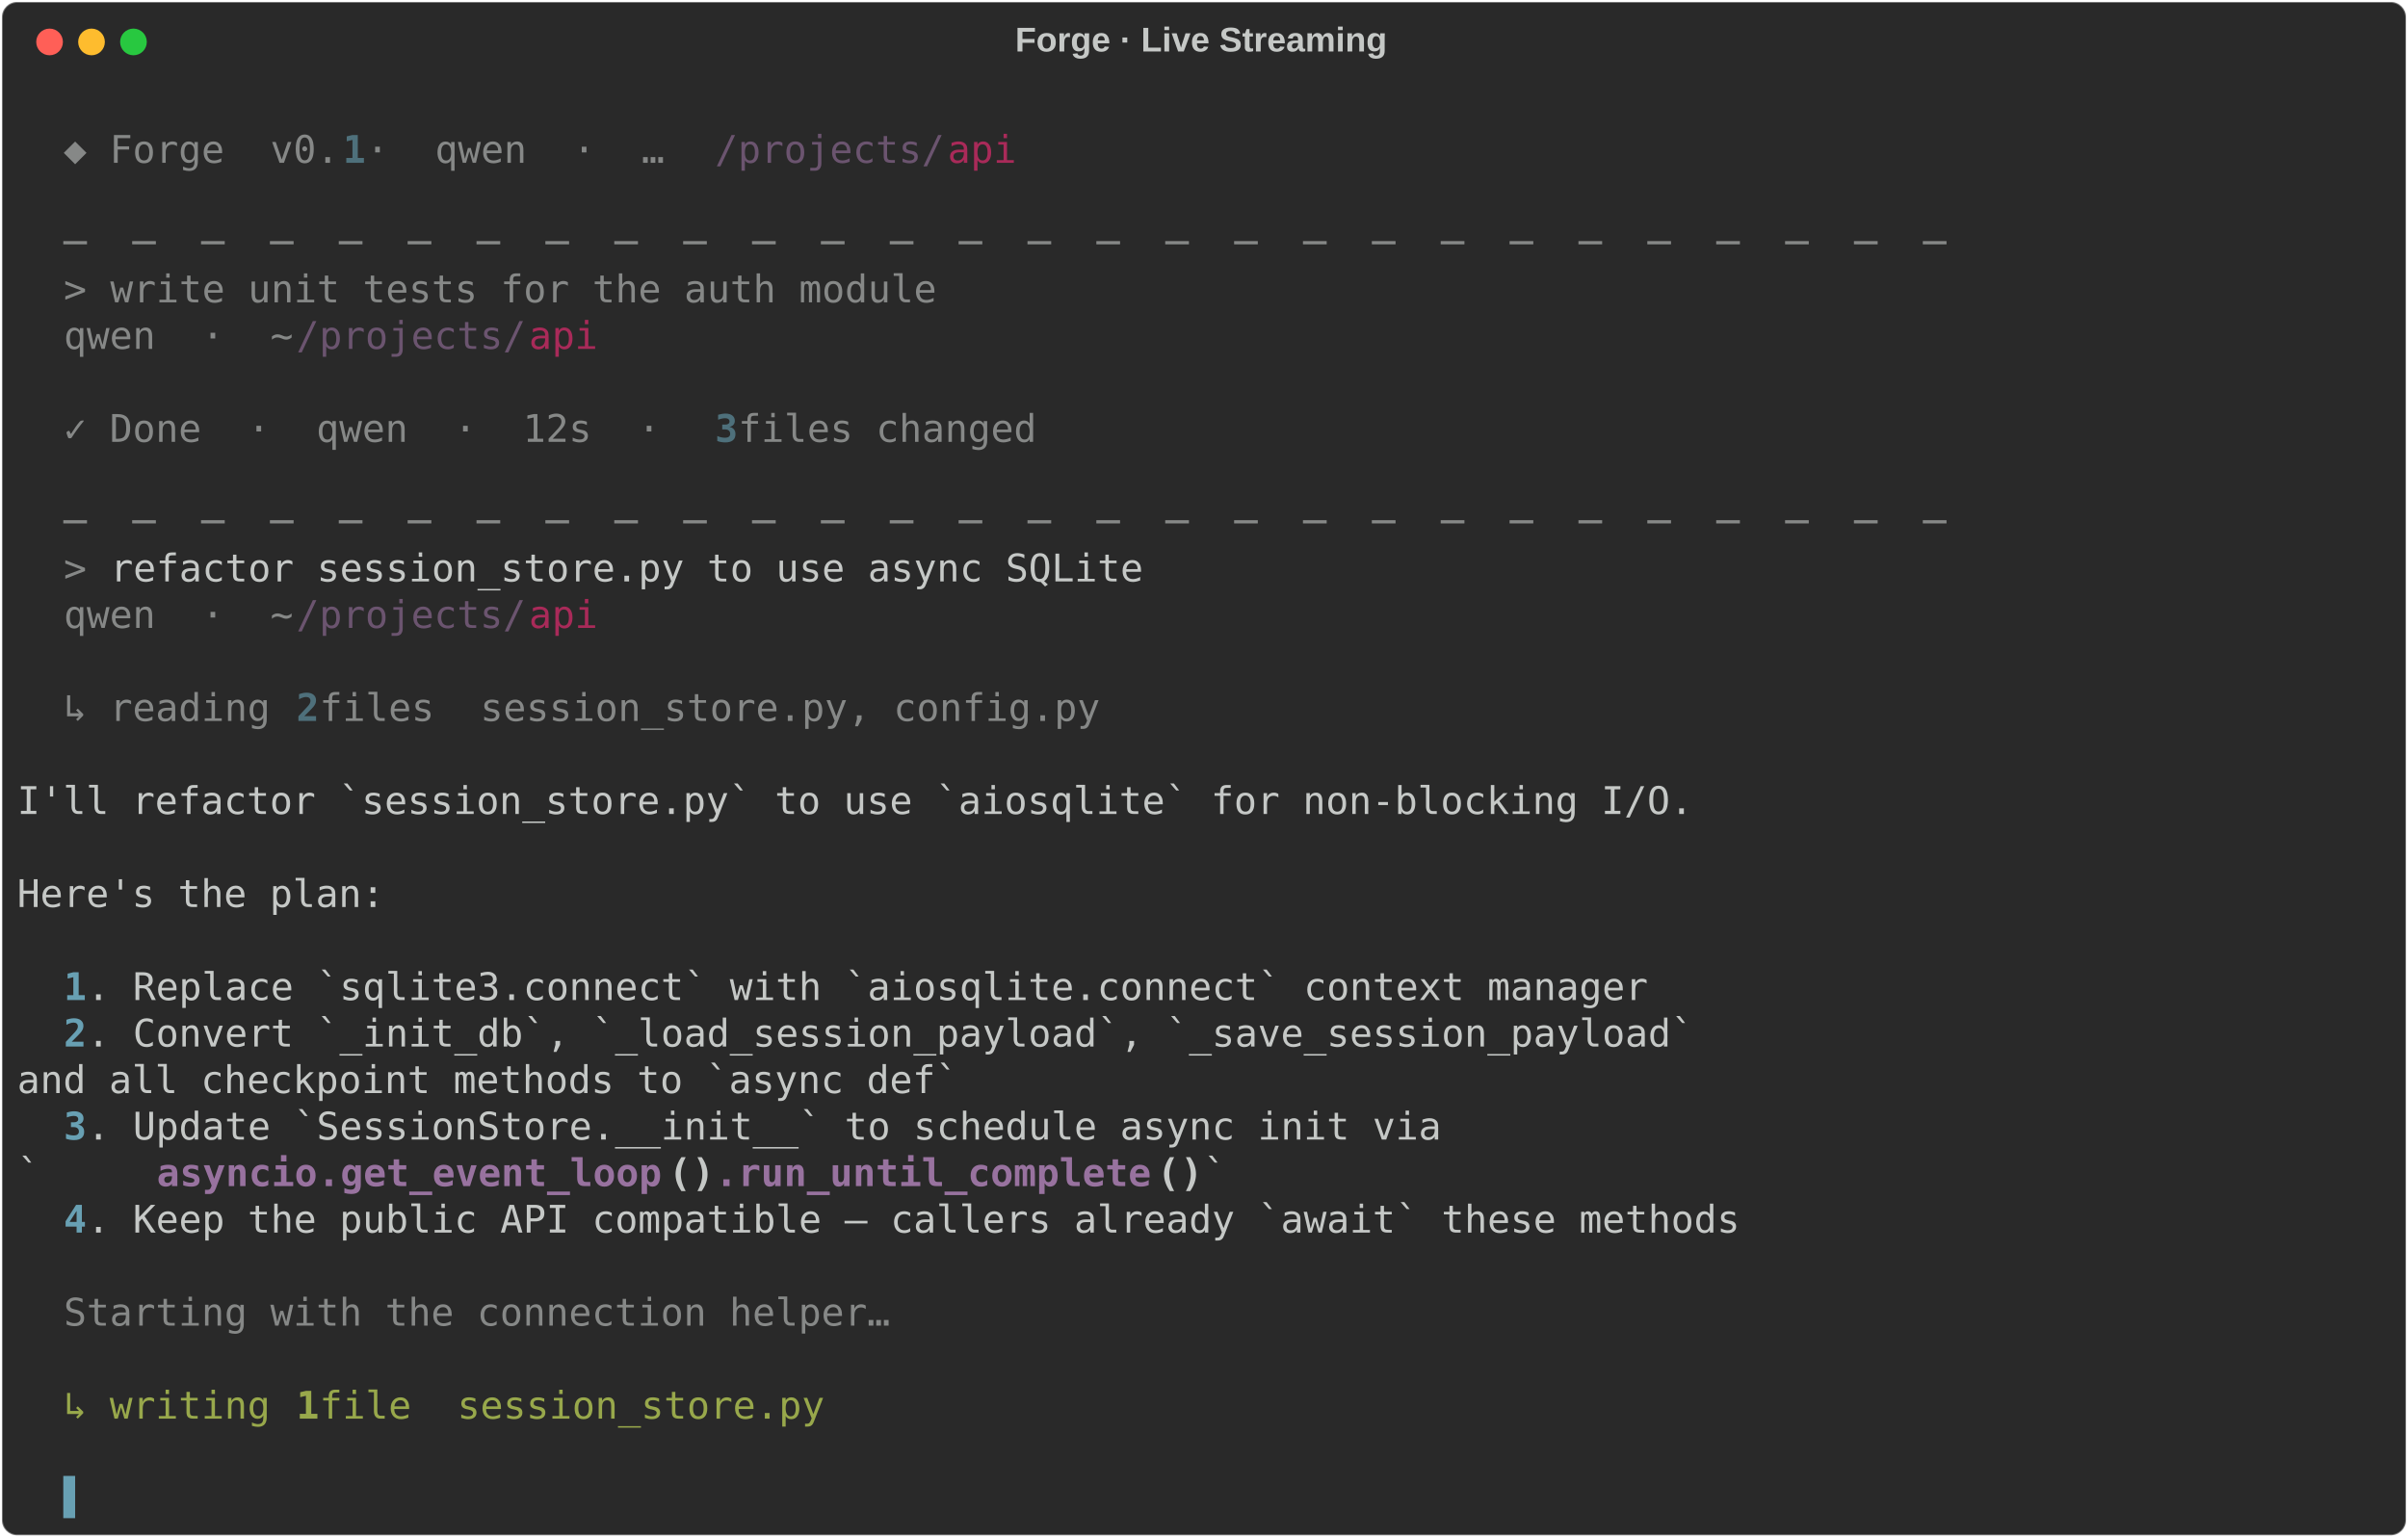
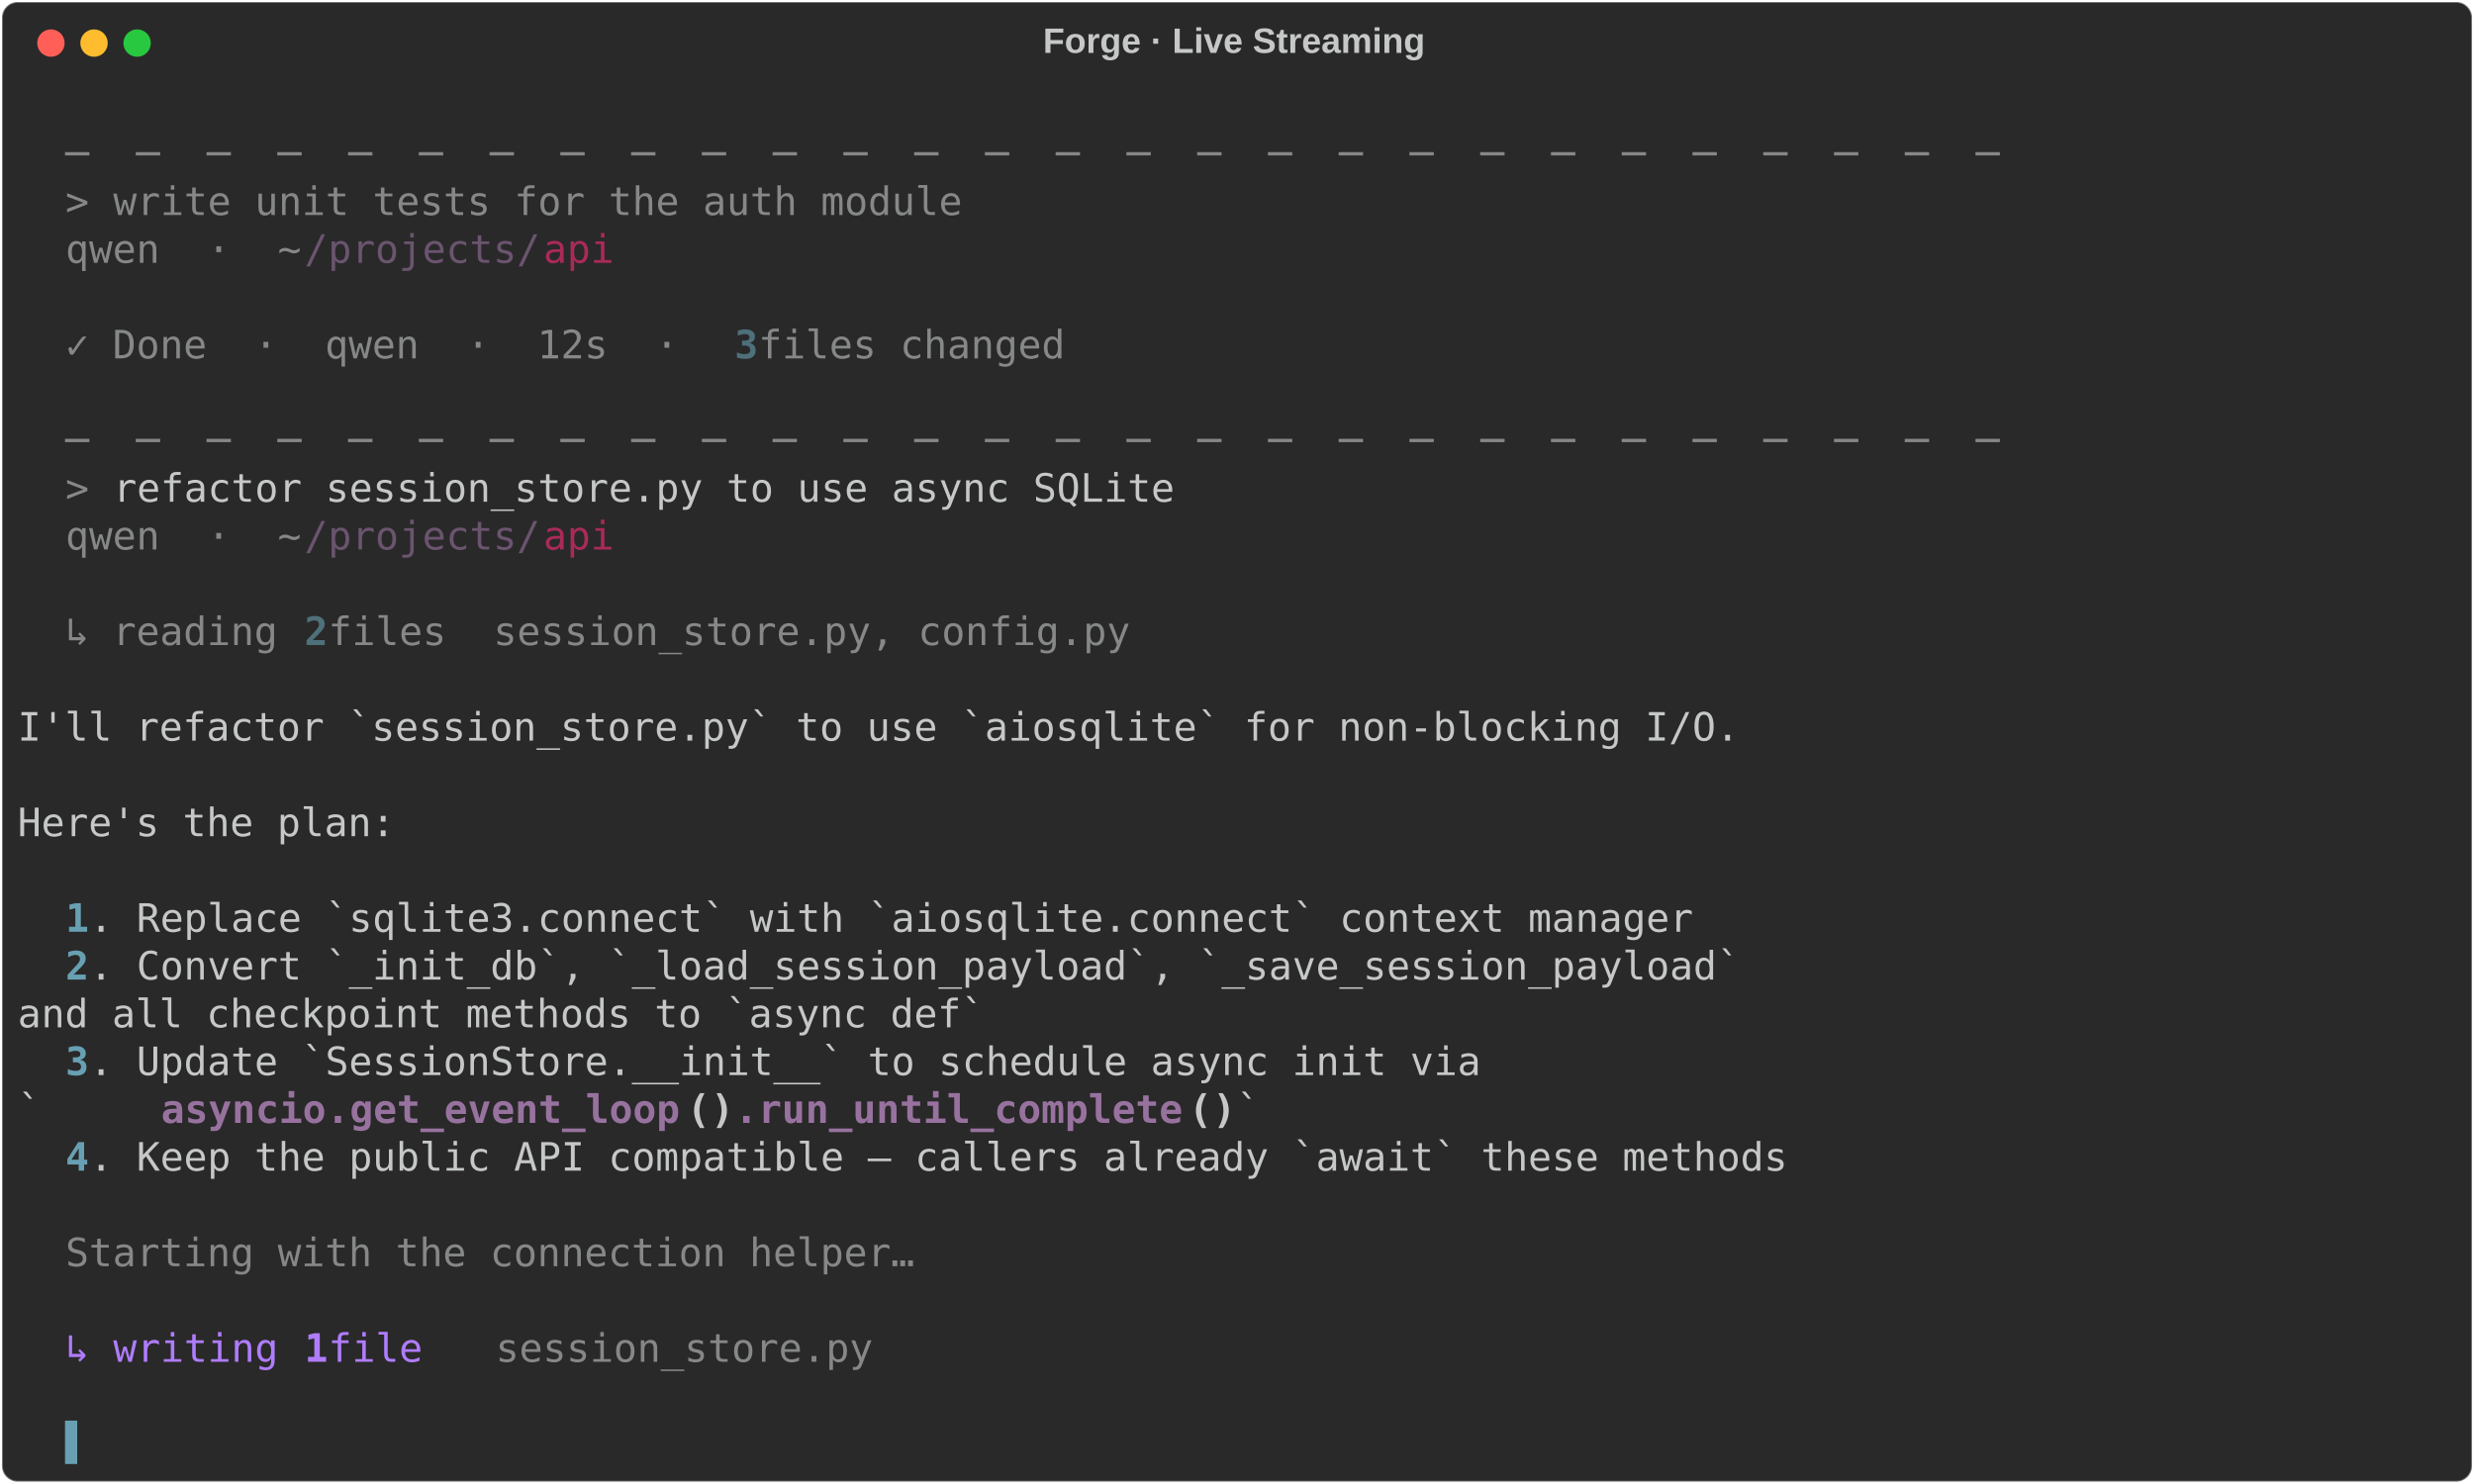
- <svg xmlns="http://www.w3.org/2000/svg" class="rich-terminal" viewBox="0 0 1263 806.4">
+ <svg xmlns="http://www.w3.org/2000/svg" class="rich-terminal" viewBox="0 0 1263 757.6">
  <style>

    @font-face {
        font-family: "Fira Code";
        src: local("FiraCode-Regular"),
                url("https://cdnjs.cloudflare.com/ajax/libs/firacode/6.2.0/woff2/FiraCode-Regular.woff2") format("woff2"),
                url("https://cdnjs.cloudflare.com/ajax/libs/firacode/6.2.0/woff/FiraCode-Regular.woff") format("woff");
        font-style: normal;
        font-weight: 400;
    }
    @font-face {
        font-family: "Fira Code";
        src: local("FiraCode-Bold"),
                url("https://cdnjs.cloudflare.com/ajax/libs/firacode/6.2.0/woff2/FiraCode-Bold.woff2") format("woff2"),
                url("https://cdnjs.cloudflare.com/ajax/libs/firacode/6.2.0/woff/FiraCode-Bold.woff") format("woff");
        font-style: bold;
        font-weight: 700;
    }

-     .terminal-3968845831-matrix {
+     .terminal-3559300465-matrix {
        font-family: Fira Code, monospace;
        font-size: 20px;
        line-height: 24.4px;
        font-variant-east-asian: full-width;
    }

-     .terminal-3968845831-title {
+     .terminal-3559300465-title {
        font-size: 18px;
        font-weight: bold;
        font-family: arial;
    }

-     .terminal-3968845831-r1 { fill: #c5c8c6 }
- .terminal-3968845831-r2 { fill: #868887 }
- .terminal-3968845831-r3 { fill: #4e707b;font-weight: bold }
- .terminal-3968845831-r4 { fill: #6b546f }
- .terminal-3968845831-r5 { fill: #a92a59 }
- .terminal-3968845831-r6 { fill: #68a0b3;font-weight: bold }
- .terminal-3968845831-r7 { fill: #98729f;font-weight: bold }
- .terminal-3968845831-r8 { fill: #c5c8c6;font-weight: bold }
- .terminal-3968845831-r9 { fill: #98a84b }
- .terminal-3968845831-r10 { fill: #98a84b;font-weight: bold }
+     .terminal-3559300465-r1 { fill: #c5c8c6 }
+ .terminal-3559300465-r2 { fill: #868887 }
+ .terminal-3559300465-r3 { fill: #6b546f }
+ .terminal-3559300465-r4 { fill: #a92a59 }
+ .terminal-3559300465-r5 { fill: #4e707b;font-weight: bold }
+ .terminal-3559300465-r6 { fill: #68a0b3;font-weight: bold }
+ .terminal-3559300465-r7 { fill: #98729f;font-weight: bold }
+ .terminal-3559300465-r8 { fill: #c5c8c6;font-weight: bold }
+ .terminal-3559300465-r9 { fill: #b07cff }
+ .terminal-3559300465-r10 { fill: #b07cff;font-weight: bold }
    </style>
  <defs>
-     <clipPath id="terminal-3968845831-clip-terminal">
-       <rect x="0" y="0" width="1243.4" height="755.4" />
-     </clipPath>
-     <clipPath id="terminal-3968845831-line-0">
+     <clipPath id="terminal-3559300465-clip-terminal">
+       <rect x="0" y="0" width="1243.4" height="706.6" />
+     </clipPath>
+     <clipPath id="terminal-3559300465-line-0">
      <rect x="0" y="1.5" width="1244.4" height="24.65" />
    </clipPath>
-     <clipPath id="terminal-3968845831-line-1">
+     <clipPath id="terminal-3559300465-line-1">
      <rect x="0" y="25.9" width="1244.4" height="24.65" />
    </clipPath>
-     <clipPath id="terminal-3968845831-line-2">
+     <clipPath id="terminal-3559300465-line-2">
      <rect x="0" y="50.3" width="1244.4" height="24.65" />
    </clipPath>
-     <clipPath id="terminal-3968845831-line-3">
+     <clipPath id="terminal-3559300465-line-3">
      <rect x="0" y="74.7" width="1244.4" height="24.65" />
    </clipPath>
-     <clipPath id="terminal-3968845831-line-4">
+     <clipPath id="terminal-3559300465-line-4">
      <rect x="0" y="99.1" width="1244.4" height="24.65" />
    </clipPath>
-     <clipPath id="terminal-3968845831-line-5">
+     <clipPath id="terminal-3559300465-line-5">
      <rect x="0" y="123.5" width="1244.4" height="24.65" />
    </clipPath>
-     <clipPath id="terminal-3968845831-line-6">
+     <clipPath id="terminal-3559300465-line-6">
      <rect x="0" y="147.9" width="1244.4" height="24.65" />
    </clipPath>
-     <clipPath id="terminal-3968845831-line-7">
+     <clipPath id="terminal-3559300465-line-7">
      <rect x="0" y="172.3" width="1244.4" height="24.65" />
    </clipPath>
-     <clipPath id="terminal-3968845831-line-8">
+     <clipPath id="terminal-3559300465-line-8">
      <rect x="0" y="196.7" width="1244.4" height="24.65" />
    </clipPath>
-     <clipPath id="terminal-3968845831-line-9">
+     <clipPath id="terminal-3559300465-line-9">
      <rect x="0" y="221.1" width="1244.4" height="24.65" />
    </clipPath>
-     <clipPath id="terminal-3968845831-line-10">
+     <clipPath id="terminal-3559300465-line-10">
      <rect x="0" y="245.5" width="1244.4" height="24.65" />
    </clipPath>
-     <clipPath id="terminal-3968845831-line-11">
+     <clipPath id="terminal-3559300465-line-11">
      <rect x="0" y="269.9" width="1244.4" height="24.65" />
    </clipPath>
-     <clipPath id="terminal-3968845831-line-12">
+     <clipPath id="terminal-3559300465-line-12">
      <rect x="0" y="294.3" width="1244.4" height="24.65" />
    </clipPath>
-     <clipPath id="terminal-3968845831-line-13">
+     <clipPath id="terminal-3559300465-line-13">
      <rect x="0" y="318.7" width="1244.4" height="24.65" />
    </clipPath>
-     <clipPath id="terminal-3968845831-line-14">
+     <clipPath id="terminal-3559300465-line-14">
      <rect x="0" y="343.1" width="1244.4" height="24.65" />
    </clipPath>
-     <clipPath id="terminal-3968845831-line-15">
+     <clipPath id="terminal-3559300465-line-15">
      <rect x="0" y="367.5" width="1244.4" height="24.65" />
    </clipPath>
-     <clipPath id="terminal-3968845831-line-16">
+     <clipPath id="terminal-3559300465-line-16">
      <rect x="0" y="391.9" width="1244.4" height="24.65" />
    </clipPath>
-     <clipPath id="terminal-3968845831-line-17">
+     <clipPath id="terminal-3559300465-line-17">
      <rect x="0" y="416.3" width="1244.4" height="24.65" />
    </clipPath>
-     <clipPath id="terminal-3968845831-line-18">
+     <clipPath id="terminal-3559300465-line-18">
      <rect x="0" y="440.7" width="1244.4" height="24.65" />
    </clipPath>
-     <clipPath id="terminal-3968845831-line-19">
+     <clipPath id="terminal-3559300465-line-19">
      <rect x="0" y="465.1" width="1244.4" height="24.65" />
    </clipPath>
-     <clipPath id="terminal-3968845831-line-20">
+     <clipPath id="terminal-3559300465-line-20">
      <rect x="0" y="489.5" width="1244.4" height="24.65" />
    </clipPath>
-     <clipPath id="terminal-3968845831-line-21">
+     <clipPath id="terminal-3559300465-line-21">
      <rect x="0" y="513.9" width="1244.4" height="24.65" />
    </clipPath>
-     <clipPath id="terminal-3968845831-line-22">
+     <clipPath id="terminal-3559300465-line-22">
      <rect x="0" y="538.3" width="1244.4" height="24.65" />
    </clipPath>
-     <clipPath id="terminal-3968845831-line-23">
+     <clipPath id="terminal-3559300465-line-23">
      <rect x="0" y="562.7" width="1244.4" height="24.65" />
    </clipPath>
-     <clipPath id="terminal-3968845831-line-24">
+     <clipPath id="terminal-3559300465-line-24">
      <rect x="0" y="587.1" width="1244.4" height="24.65" />
    </clipPath>
-     <clipPath id="terminal-3968845831-line-25">
+     <clipPath id="terminal-3559300465-line-25">
      <rect x="0" y="611.5" width="1244.4" height="24.65" />
    </clipPath>
-     <clipPath id="terminal-3968845831-line-26">
+     <clipPath id="terminal-3559300465-line-26">
      <rect x="0" y="635.9" width="1244.4" height="24.65" />
    </clipPath>
-     <clipPath id="terminal-3968845831-line-27">
+     <clipPath id="terminal-3559300465-line-27">
      <rect x="0" y="660.3" width="1244.4" height="24.65" />
    </clipPath>
-     <clipPath id="terminal-3968845831-line-28">
-       <rect x="0" y="684.7" width="1244.4" height="24.65" />
-     </clipPath>
-     <clipPath id="terminal-3968845831-line-29">
-       <rect x="0" y="709.1" width="1244.4" height="24.65" />
-     </clipPath>
  </defs>
-   <rect fill="#292929" stroke="rgba(255,255,255,0.35)" stroke-width="1" x="1" y="1" width="1261" height="804.4" rx="8" />
-   <text class="terminal-3968845831-title" fill="#c5c8c6" text-anchor="middle" x="630" y="27">Forge · Live Streaming</text>
+   <rect fill="#292929" stroke="rgba(255,255,255,0.35)" stroke-width="1" x="1" y="1" width="1261" height="755.6" rx="8" />
+   <text class="terminal-3559300465-title" fill="#c5c8c6" text-anchor="middle" x="630" y="27">Forge · Live Streaming</text>
  <g transform="translate(26,22)">
    <circle cx="0" cy="0" r="7" fill="#ff5f57" />
    <circle cx="22" cy="0" r="7" fill="#febc2e" />
    <circle cx="44" cy="0" r="7" fill="#28c840" />
  </g>
-   <g transform="translate(9, 41)" clip-path="url(#terminal-3968845831-clip-terminal)">
-     <g class="terminal-3968845831-matrix">
-       <text class="terminal-3968845831-r1" x="1244.4" y="20" textLength="12.2" clip-path="url(#terminal-3968845831-line-0)">
- </text>
-       <text class="terminal-3968845831-r2" x="24.4" y="44.4" textLength="146.4" clip-path="url(#terminal-3968845831-line-1)">◆ Forge  v0.</text>
-       <text class="terminal-3968845831-r3" x="170.8" y="44.4" textLength="12.2" clip-path="url(#terminal-3968845831-line-1)">1</text>
-       <text class="terminal-3968845831-r2" x="183" y="44.4" textLength="183" clip-path="url(#terminal-3968845831-line-1)">  ·  qwen  ·  …</text>
-       <text class="terminal-3968845831-r4" x="366" y="44.4" textLength="122" clip-path="url(#terminal-3968845831-line-1)">/projects/</text>
-       <text class="terminal-3968845831-r5" x="488" y="44.4" textLength="36.6" clip-path="url(#terminal-3968845831-line-1)">api</text>
-       <text class="terminal-3968845831-r1" x="1244.4" y="44.4" textLength="12.2" clip-path="url(#terminal-3968845831-line-1)">
- </text>
-       <text class="terminal-3968845831-r1" x="1244.4" y="68.8" textLength="12.2" clip-path="url(#terminal-3968845831-line-2)">
- </text>
-       <text class="terminal-3968845831-r2" x="24.4" y="93.2" textLength="1049.2" clip-path="url(#terminal-3968845831-line-3)">  ─  ─  ─  ─  ─  ─  ─  ─  ─  ─  ─  ─  ─  ─  ─  ─  ─  ─  ─  ─  ─  ─  ─  ─  ─  ─  ─  ─  </text>
-       <text class="terminal-3968845831-r1" x="1244.4" y="93.2" textLength="12.2" clip-path="url(#terminal-3968845831-line-3)">
- </text>
-       <text class="terminal-3968845831-r2" x="24.4" y="117.6" textLength="12.2" clip-path="url(#terminal-3968845831-line-4)">&gt;</text>
-       <text class="terminal-3968845831-r2" x="48.8" y="117.6" textLength="439.2" clip-path="url(#terminal-3968845831-line-4)">write unit tests for the auth module</text>
-       <text class="terminal-3968845831-r1" x="1244.4" y="117.6" textLength="12.2" clip-path="url(#terminal-3968845831-line-4)">
- </text>
-       <text class="terminal-3968845831-r2" x="24.4" y="142" textLength="122" clip-path="url(#terminal-3968845831-line-5)">qwen  ·  ~</text>
-       <text class="terminal-3968845831-r4" x="146.4" y="142" textLength="122" clip-path="url(#terminal-3968845831-line-5)">/projects/</text>
-       <text class="terminal-3968845831-r5" x="268.4" y="142" textLength="36.6" clip-path="url(#terminal-3968845831-line-5)">api</text>
-       <text class="terminal-3968845831-r1" x="1244.4" y="142" textLength="12.2" clip-path="url(#terminal-3968845831-line-5)">
- </text>
-       <text class="terminal-3968845831-r1" x="1244.4" y="166.4" textLength="12.2" clip-path="url(#terminal-3968845831-line-6)">
- </text>
-       <text class="terminal-3968845831-r2" x="24.4" y="190.8" textLength="341.6" clip-path="url(#terminal-3968845831-line-7)">✓ Done  ·  qwen  ·  12s  ·  </text>
-       <text class="terminal-3968845831-r3" x="366" y="190.8" textLength="12.2" clip-path="url(#terminal-3968845831-line-7)">3</text>
-       <text class="terminal-3968845831-r2" x="378.2" y="190.8" textLength="170.8" clip-path="url(#terminal-3968845831-line-7)"> files changed</text>
-       <text class="terminal-3968845831-r1" x="1244.4" y="190.8" textLength="12.2" clip-path="url(#terminal-3968845831-line-7)">
- </text>
-       <text class="terminal-3968845831-r1" x="1244.4" y="215.2" textLength="12.2" clip-path="url(#terminal-3968845831-line-8)">
- </text>
-       <text class="terminal-3968845831-r2" x="24.4" y="239.6" textLength="1049.2" clip-path="url(#terminal-3968845831-line-9)">  ─  ─  ─  ─  ─  ─  ─  ─  ─  ─  ─  ─  ─  ─  ─  ─  ─  ─  ─  ─  ─  ─  ─  ─  ─  ─  ─  ─  </text>
-       <text class="terminal-3968845831-r1" x="1244.4" y="239.6" textLength="12.2" clip-path="url(#terminal-3968845831-line-9)">
- </text>
-       <text class="terminal-3968845831-r2" x="24.4" y="264" textLength="12.2" clip-path="url(#terminal-3968845831-line-10)">&gt;</text>
-       <text class="terminal-3968845831-r1" x="48.8" y="264" textLength="549" clip-path="url(#terminal-3968845831-line-10)">refactor session_store.py to use async SQLite</text>
-       <text class="terminal-3968845831-r1" x="1244.4" y="264" textLength="12.2" clip-path="url(#terminal-3968845831-line-10)">
- </text>
-       <text class="terminal-3968845831-r2" x="24.4" y="288.4" textLength="122" clip-path="url(#terminal-3968845831-line-11)">qwen  ·  ~</text>
-       <text class="terminal-3968845831-r4" x="146.4" y="288.4" textLength="122" clip-path="url(#terminal-3968845831-line-11)">/projects/</text>
-       <text class="terminal-3968845831-r5" x="268.4" y="288.4" textLength="36.6" clip-path="url(#terminal-3968845831-line-11)">api</text>
-       <text class="terminal-3968845831-r1" x="1244.4" y="288.4" textLength="12.2" clip-path="url(#terminal-3968845831-line-11)">
- </text>
-       <text class="terminal-3968845831-r1" x="1244.4" y="312.8" textLength="12.2" clip-path="url(#terminal-3968845831-line-12)">
- </text>
-       <text class="terminal-3968845831-r2" x="24.4" y="337.2" textLength="122" clip-path="url(#terminal-3968845831-line-13)">↳ reading </text>
-       <text class="terminal-3968845831-r3" x="146.4" y="337.2" textLength="12.2" clip-path="url(#terminal-3968845831-line-13)">2</text>
-       <text class="terminal-3968845831-r2" x="158.6" y="337.2" textLength="427" clip-path="url(#terminal-3968845831-line-13)"> files  session_store.py, config.py</text>
-       <text class="terminal-3968845831-r1" x="1244.4" y="337.2" textLength="12.2" clip-path="url(#terminal-3968845831-line-13)">
- </text>
-       <text class="terminal-3968845831-r1" x="1244.4" y="361.6" textLength="12.2" clip-path="url(#terminal-3968845831-line-14)">
- </text>
-       <text class="terminal-3968845831-r1" x="0" y="386" textLength="915" clip-path="url(#terminal-3968845831-line-15)">  I'll refactor `session_store.py` to use `aiosqlite` for non-blocking I/O.</text>
-       <text class="terminal-3968845831-r1" x="1244.4" y="386" textLength="12.2" clip-path="url(#terminal-3968845831-line-15)">
- </text>
-       <text class="terminal-3968845831-r1" x="1244.4" y="410.4" textLength="12.2" clip-path="url(#terminal-3968845831-line-16)">
- </text>
-       <text class="terminal-3968845831-r1" x="0" y="434.8" textLength="219.6" clip-path="url(#terminal-3968845831-line-17)">  Here's the plan:</text>
-       <text class="terminal-3968845831-r1" x="1244.4" y="434.8" textLength="12.2" clip-path="url(#terminal-3968845831-line-17)">
- </text>
-       <text class="terminal-3968845831-r1" x="1244.4" y="459.2" textLength="12.2" clip-path="url(#terminal-3968845831-line-18)">
- </text>
-       <text class="terminal-3968845831-r6" x="24.4" y="483.6" textLength="12.2" clip-path="url(#terminal-3968845831-line-19)">1</text>
-       <text class="terminal-3968845831-r1" x="36.6" y="483.6" textLength="829.6" clip-path="url(#terminal-3968845831-line-19)">. Replace `sqlite3.connect` with `aiosqlite.connect` context manager</text>
-       <text class="terminal-3968845831-r1" x="1244.4" y="483.6" textLength="12.2" clip-path="url(#terminal-3968845831-line-19)">
- </text>
-       <text class="terminal-3968845831-r6" x="24.4" y="508" textLength="12.2" clip-path="url(#terminal-3968845831-line-20)">2</text>
-       <text class="terminal-3968845831-r1" x="36.6" y="508" textLength="854" clip-path="url(#terminal-3968845831-line-20)">. Convert `_init_db`, `_load_session_payload`, `_save_session_payload`</text>
-       <text class="terminal-3968845831-r1" x="1244.4" y="508" textLength="12.2" clip-path="url(#terminal-3968845831-line-20)">
- </text>
-       <text class="terminal-3968845831-r1" x="0" y="532.4" textLength="561.2" clip-path="url(#terminal-3968845831-line-21)">     and all checkpoint methods to `async def`</text>
-       <text class="terminal-3968845831-r1" x="1244.4" y="532.4" textLength="12.2" clip-path="url(#terminal-3968845831-line-21)">
- </text>
-       <text class="terminal-3968845831-r6" x="24.4" y="556.8" textLength="12.2" clip-path="url(#terminal-3968845831-line-22)">3</text>
-       <text class="terminal-3968845831-r1" x="36.6" y="556.8" textLength="719.8" clip-path="url(#terminal-3968845831-line-22)">. Update `SessionStore.__init__` to schedule async init via</text>
-       <text class="terminal-3968845831-r1" x="1244.4" y="556.8" textLength="12.2" clip-path="url(#terminal-3968845831-line-22)">
- </text>
-       <text class="terminal-3968845831-r1" x="0" y="581.2" textLength="73.2" clip-path="url(#terminal-3968845831-line-23)">     `</text>
-       <text class="terminal-3968845831-r7" x="73.2" y="581.2" textLength="268.4" clip-path="url(#terminal-3968845831-line-23)">asyncio.get_event_loop</text>
-       <text class="terminal-3968845831-r8" x="341.6" y="581.2" textLength="12.2" clip-path="url(#terminal-3968845831-line-23)">(</text>
-       <text class="terminal-3968845831-r8" x="353.8" y="581.2" textLength="12.2" clip-path="url(#terminal-3968845831-line-23)">)</text>
-       <text class="terminal-3968845831-r7" x="366" y="581.2" textLength="231.8" clip-path="url(#terminal-3968845831-line-23)">.run_until_complete</text>
-       <text class="terminal-3968845831-r8" x="597.8" y="581.2" textLength="12.2" clip-path="url(#terminal-3968845831-line-23)">(</text>
-       <text class="terminal-3968845831-r8" x="610" y="581.2" textLength="12.2" clip-path="url(#terminal-3968845831-line-23)">)</text>
-       <text class="terminal-3968845831-r1" x="622.2" y="581.2" textLength="12.2" clip-path="url(#terminal-3968845831-line-23)">`</text>
-       <text class="terminal-3968845831-r1" x="1244.4" y="581.2" textLength="12.2" clip-path="url(#terminal-3968845831-line-23)">
- </text>
-       <text class="terminal-3968845831-r6" x="24.4" y="605.6" textLength="12.2" clip-path="url(#terminal-3968845831-line-24)">4</text>
-       <text class="terminal-3968845831-r1" x="36.6" y="605.6" textLength="878.4" clip-path="url(#terminal-3968845831-line-24)">. Keep the public API compatible — callers already `await` these methods</text>
-       <text class="terminal-3968845831-r1" x="1244.4" y="605.6" textLength="12.2" clip-path="url(#terminal-3968845831-line-24)">
- </text>
-       <text class="terminal-3968845831-r1" x="1244.4" y="630" textLength="12.2" clip-path="url(#terminal-3968845831-line-25)">
- </text>
-       <text class="terminal-3968845831-r2" x="24.4" y="654.4" textLength="439.2" clip-path="url(#terminal-3968845831-line-26)">Starting with the connection helper…</text>
-       <text class="terminal-3968845831-r1" x="1244.4" y="654.4" textLength="12.2" clip-path="url(#terminal-3968845831-line-26)">
- </text>
-       <text class="terminal-3968845831-r1" x="1244.4" y="678.8" textLength="12.2" clip-path="url(#terminal-3968845831-line-27)">
- </text>
-       <text class="terminal-3968845831-r9" x="24.4" y="703.2" textLength="122" clip-path="url(#terminal-3968845831-line-28)">↳ writing </text>
-       <text class="terminal-3968845831-r10" x="146.4" y="703.2" textLength="12.2" clip-path="url(#terminal-3968845831-line-28)">1</text>
-       <text class="terminal-3968845831-r9" x="158.6" y="703.2" textLength="280.6" clip-path="url(#terminal-3968845831-line-28)"> file  session_store.py</text>
-       <text class="terminal-3968845831-r1" x="1244.4" y="703.2" textLength="12.2" clip-path="url(#terminal-3968845831-line-28)">
- </text>
-       <text class="terminal-3968845831-r1" x="1244.4" y="727.6" textLength="12.2" clip-path="url(#terminal-3968845831-line-29)">
- </text>
-       <text class="terminal-3968845831-r6" x="24.4" y="752" textLength="12.2" clip-path="url(#terminal-3968845831-line-30)">▌</text>
-       <text class="terminal-3968845831-r1" x="1244.4" y="752" textLength="12.2" clip-path="url(#terminal-3968845831-line-30)">
+   <g transform="translate(9, 41)" clip-path="url(#terminal-3559300465-clip-terminal)">
+     <g class="terminal-3559300465-matrix">
+       <text class="terminal-3559300465-r1" x="1244.4" y="20" textLength="12.2" clip-path="url(#terminal-3559300465-line-0)">
+ </text>
+       <text class="terminal-3559300465-r2" x="24.4" y="44.4" textLength="1049.2" clip-path="url(#terminal-3559300465-line-1)">  ─  ─  ─  ─  ─  ─  ─  ─  ─  ─  ─  ─  ─  ─  ─  ─  ─  ─  ─  ─  ─  ─  ─  ─  ─  ─  ─  ─  </text>
+       <text class="terminal-3559300465-r1" x="1244.4" y="44.4" textLength="12.2" clip-path="url(#terminal-3559300465-line-1)">
+ </text>
+       <text class="terminal-3559300465-r2" x="24.4" y="68.8" textLength="12.2" clip-path="url(#terminal-3559300465-line-2)">&gt;</text>
+       <text class="terminal-3559300465-r2" x="48.8" y="68.8" textLength="439.2" clip-path="url(#terminal-3559300465-line-2)">write unit tests for the auth module</text>
+       <text class="terminal-3559300465-r1" x="1244.4" y="68.8" textLength="12.2" clip-path="url(#terminal-3559300465-line-2)">
+ </text>
+       <text class="terminal-3559300465-r2" x="24.4" y="93.2" textLength="122" clip-path="url(#terminal-3559300465-line-3)">qwen  ·  ~</text>
+       <text class="terminal-3559300465-r3" x="146.4" y="93.2" textLength="122" clip-path="url(#terminal-3559300465-line-3)">/projects/</text>
+       <text class="terminal-3559300465-r4" x="268.4" y="93.2" textLength="36.6" clip-path="url(#terminal-3559300465-line-3)">api</text>
+       <text class="terminal-3559300465-r1" x="1244.4" y="93.2" textLength="12.2" clip-path="url(#terminal-3559300465-line-3)">
+ </text>
+       <text class="terminal-3559300465-r1" x="1244.4" y="117.6" textLength="12.2" clip-path="url(#terminal-3559300465-line-4)">
+ </text>
+       <text class="terminal-3559300465-r2" x="24.4" y="142" textLength="341.6" clip-path="url(#terminal-3559300465-line-5)">✓ Done  ·  qwen  ·  12s  ·  </text>
+       <text class="terminal-3559300465-r5" x="366" y="142" textLength="12.2" clip-path="url(#terminal-3559300465-line-5)">3</text>
+       <text class="terminal-3559300465-r2" x="378.2" y="142" textLength="170.8" clip-path="url(#terminal-3559300465-line-5)"> files changed</text>
+       <text class="terminal-3559300465-r1" x="1244.4" y="142" textLength="12.2" clip-path="url(#terminal-3559300465-line-5)">
+ </text>
+       <text class="terminal-3559300465-r1" x="1244.4" y="166.4" textLength="12.2" clip-path="url(#terminal-3559300465-line-6)">
+ </text>
+       <text class="terminal-3559300465-r2" x="24.4" y="190.8" textLength="1049.2" clip-path="url(#terminal-3559300465-line-7)">  ─  ─  ─  ─  ─  ─  ─  ─  ─  ─  ─  ─  ─  ─  ─  ─  ─  ─  ─  ─  ─  ─  ─  ─  ─  ─  ─  ─  </text>
+       <text class="terminal-3559300465-r1" x="1244.4" y="190.8" textLength="12.2" clip-path="url(#terminal-3559300465-line-7)">
+ </text>
+       <text class="terminal-3559300465-r2" x="24.4" y="215.2" textLength="12.2" clip-path="url(#terminal-3559300465-line-8)">&gt;</text>
+       <text class="terminal-3559300465-r1" x="48.8" y="215.2" textLength="549" clip-path="url(#terminal-3559300465-line-8)">refactor session_store.py to use async SQLite</text>
+       <text class="terminal-3559300465-r1" x="1244.4" y="215.2" textLength="12.2" clip-path="url(#terminal-3559300465-line-8)">
+ </text>
+       <text class="terminal-3559300465-r2" x="24.4" y="239.6" textLength="122" clip-path="url(#terminal-3559300465-line-9)">qwen  ·  ~</text>
+       <text class="terminal-3559300465-r3" x="146.4" y="239.6" textLength="122" clip-path="url(#terminal-3559300465-line-9)">/projects/</text>
+       <text class="terminal-3559300465-r4" x="268.4" y="239.6" textLength="36.6" clip-path="url(#terminal-3559300465-line-9)">api</text>
+       <text class="terminal-3559300465-r1" x="1244.4" y="239.6" textLength="12.2" clip-path="url(#terminal-3559300465-line-9)">
+ </text>
+       <text class="terminal-3559300465-r1" x="1244.4" y="264" textLength="12.2" clip-path="url(#terminal-3559300465-line-10)">
+ </text>
+       <text class="terminal-3559300465-r2" x="24.4" y="288.4" textLength="122" clip-path="url(#terminal-3559300465-line-11)">↳ reading </text>
+       <text class="terminal-3559300465-r5" x="146.4" y="288.4" textLength="12.2" clip-path="url(#terminal-3559300465-line-11)">2</text>
+       <text class="terminal-3559300465-r2" x="158.6" y="288.4" textLength="427" clip-path="url(#terminal-3559300465-line-11)"> files  session_store.py, config.py</text>
+       <text class="terminal-3559300465-r1" x="1244.4" y="288.4" textLength="12.2" clip-path="url(#terminal-3559300465-line-11)">
+ </text>
+       <text class="terminal-3559300465-r1" x="1244.4" y="312.8" textLength="12.2" clip-path="url(#terminal-3559300465-line-12)">
+ </text>
+       <text class="terminal-3559300465-r1" x="0" y="337.2" textLength="915" clip-path="url(#terminal-3559300465-line-13)">  I'll refactor `session_store.py` to use `aiosqlite` for non-blocking I/O.</text>
+       <text class="terminal-3559300465-r1" x="1244.4" y="337.2" textLength="12.2" clip-path="url(#terminal-3559300465-line-13)">
+ </text>
+       <text class="terminal-3559300465-r1" x="1244.4" y="361.6" textLength="12.2" clip-path="url(#terminal-3559300465-line-14)">
+ </text>
+       <text class="terminal-3559300465-r1" x="0" y="386" textLength="219.6" clip-path="url(#terminal-3559300465-line-15)">  Here's the plan:</text>
+       <text class="terminal-3559300465-r1" x="1244.4" y="386" textLength="12.2" clip-path="url(#terminal-3559300465-line-15)">
+ </text>
+       <text class="terminal-3559300465-r1" x="1244.4" y="410.4" textLength="12.2" clip-path="url(#terminal-3559300465-line-16)">
+ </text>
+       <text class="terminal-3559300465-r6" x="24.4" y="434.8" textLength="12.2" clip-path="url(#terminal-3559300465-line-17)">1</text>
+       <text class="terminal-3559300465-r1" x="36.6" y="434.8" textLength="829.6" clip-path="url(#terminal-3559300465-line-17)">. Replace `sqlite3.connect` with `aiosqlite.connect` context manager</text>
+       <text class="terminal-3559300465-r1" x="1244.4" y="434.8" textLength="12.2" clip-path="url(#terminal-3559300465-line-17)">
+ </text>
+       <text class="terminal-3559300465-r6" x="24.4" y="459.2" textLength="12.2" clip-path="url(#terminal-3559300465-line-18)">2</text>
+       <text class="terminal-3559300465-r1" x="36.6" y="459.2" textLength="854" clip-path="url(#terminal-3559300465-line-18)">. Convert `_init_db`, `_load_session_payload`, `_save_session_payload`</text>
+       <text class="terminal-3559300465-r1" x="1244.4" y="459.2" textLength="12.2" clip-path="url(#terminal-3559300465-line-18)">
+ </text>
+       <text class="terminal-3559300465-r1" x="0" y="483.6" textLength="561.2" clip-path="url(#terminal-3559300465-line-19)">     and all checkpoint methods to `async def`</text>
+       <text class="terminal-3559300465-r1" x="1244.4" y="483.6" textLength="12.2" clip-path="url(#terminal-3559300465-line-19)">
+ </text>
+       <text class="terminal-3559300465-r6" x="24.4" y="508" textLength="12.2" clip-path="url(#terminal-3559300465-line-20)">3</text>
+       <text class="terminal-3559300465-r1" x="36.6" y="508" textLength="719.8" clip-path="url(#terminal-3559300465-line-20)">. Update `SessionStore.__init__` to schedule async init via</text>
+       <text class="terminal-3559300465-r1" x="1244.4" y="508" textLength="12.2" clip-path="url(#terminal-3559300465-line-20)">
+ </text>
+       <text class="terminal-3559300465-r1" x="0" y="532.4" textLength="73.2" clip-path="url(#terminal-3559300465-line-21)">     `</text>
+       <text class="terminal-3559300465-r7" x="73.2" y="532.4" textLength="268.4" clip-path="url(#terminal-3559300465-line-21)">asyncio.get_event_loop</text>
+       <text class="terminal-3559300465-r8" x="341.6" y="532.4" textLength="12.2" clip-path="url(#terminal-3559300465-line-21)">(</text>
+       <text class="terminal-3559300465-r8" x="353.8" y="532.4" textLength="12.2" clip-path="url(#terminal-3559300465-line-21)">)</text>
+       <text class="terminal-3559300465-r7" x="366" y="532.4" textLength="231.8" clip-path="url(#terminal-3559300465-line-21)">.run_until_complete</text>
+       <text class="terminal-3559300465-r8" x="597.8" y="532.4" textLength="12.2" clip-path="url(#terminal-3559300465-line-21)">(</text>
+       <text class="terminal-3559300465-r8" x="610" y="532.4" textLength="12.2" clip-path="url(#terminal-3559300465-line-21)">)</text>
+       <text class="terminal-3559300465-r1" x="622.2" y="532.4" textLength="12.2" clip-path="url(#terminal-3559300465-line-21)">`</text>
+       <text class="terminal-3559300465-r1" x="1244.4" y="532.4" textLength="12.2" clip-path="url(#terminal-3559300465-line-21)">
+ </text>
+       <text class="terminal-3559300465-r6" x="24.4" y="556.8" textLength="12.2" clip-path="url(#terminal-3559300465-line-22)">4</text>
+       <text class="terminal-3559300465-r1" x="36.6" y="556.8" textLength="878.4" clip-path="url(#terminal-3559300465-line-22)">. Keep the public API compatible — callers already `await` these methods</text>
+       <text class="terminal-3559300465-r1" x="1244.4" y="556.8" textLength="12.2" clip-path="url(#terminal-3559300465-line-22)">
+ </text>
+       <text class="terminal-3559300465-r1" x="1244.4" y="581.2" textLength="12.2" clip-path="url(#terminal-3559300465-line-23)">
+ </text>
+       <text class="terminal-3559300465-r2" x="24.4" y="605.6" textLength="439.2" clip-path="url(#terminal-3559300465-line-24)">Starting with the connection helper…</text>
+       <text class="terminal-3559300465-r1" x="1244.4" y="605.6" textLength="12.2" clip-path="url(#terminal-3559300465-line-24)">
+ </text>
+       <text class="terminal-3559300465-r1" x="1244.4" y="630" textLength="12.2" clip-path="url(#terminal-3559300465-line-25)">
+ </text>
+       <text class="terminal-3559300465-r9" x="24.4" y="654.4" textLength="12.2" clip-path="url(#terminal-3559300465-line-26)">↳</text>
+       <text class="terminal-3559300465-r9" x="48.8" y="654.4" textLength="97.6" clip-path="url(#terminal-3559300465-line-26)">writing </text>
+       <text class="terminal-3559300465-r10" x="146.4" y="654.4" textLength="12.2" clip-path="url(#terminal-3559300465-line-26)">1</text>
+       <text class="terminal-3559300465-r9" x="158.6" y="654.4" textLength="61" clip-path="url(#terminal-3559300465-line-26)"> file</text>
+       <text class="terminal-3559300465-r2" x="244" y="654.4" textLength="195.2" clip-path="url(#terminal-3559300465-line-26)">session_store.py</text>
+       <text class="terminal-3559300465-r1" x="1244.4" y="654.4" textLength="12.2" clip-path="url(#terminal-3559300465-line-26)">
+ </text>
+       <text class="terminal-3559300465-r1" x="1244.4" y="678.8" textLength="12.2" clip-path="url(#terminal-3559300465-line-27)">
+ </text>
+       <text class="terminal-3559300465-r6" x="24.4" y="703.2" textLength="12.2" clip-path="url(#terminal-3559300465-line-28)">▌</text>
+       <text class="terminal-3559300465-r1" x="1244.4" y="703.2" textLength="12.2" clip-path="url(#terminal-3559300465-line-28)">
</text>
    </g>
  </g>
</svg>
